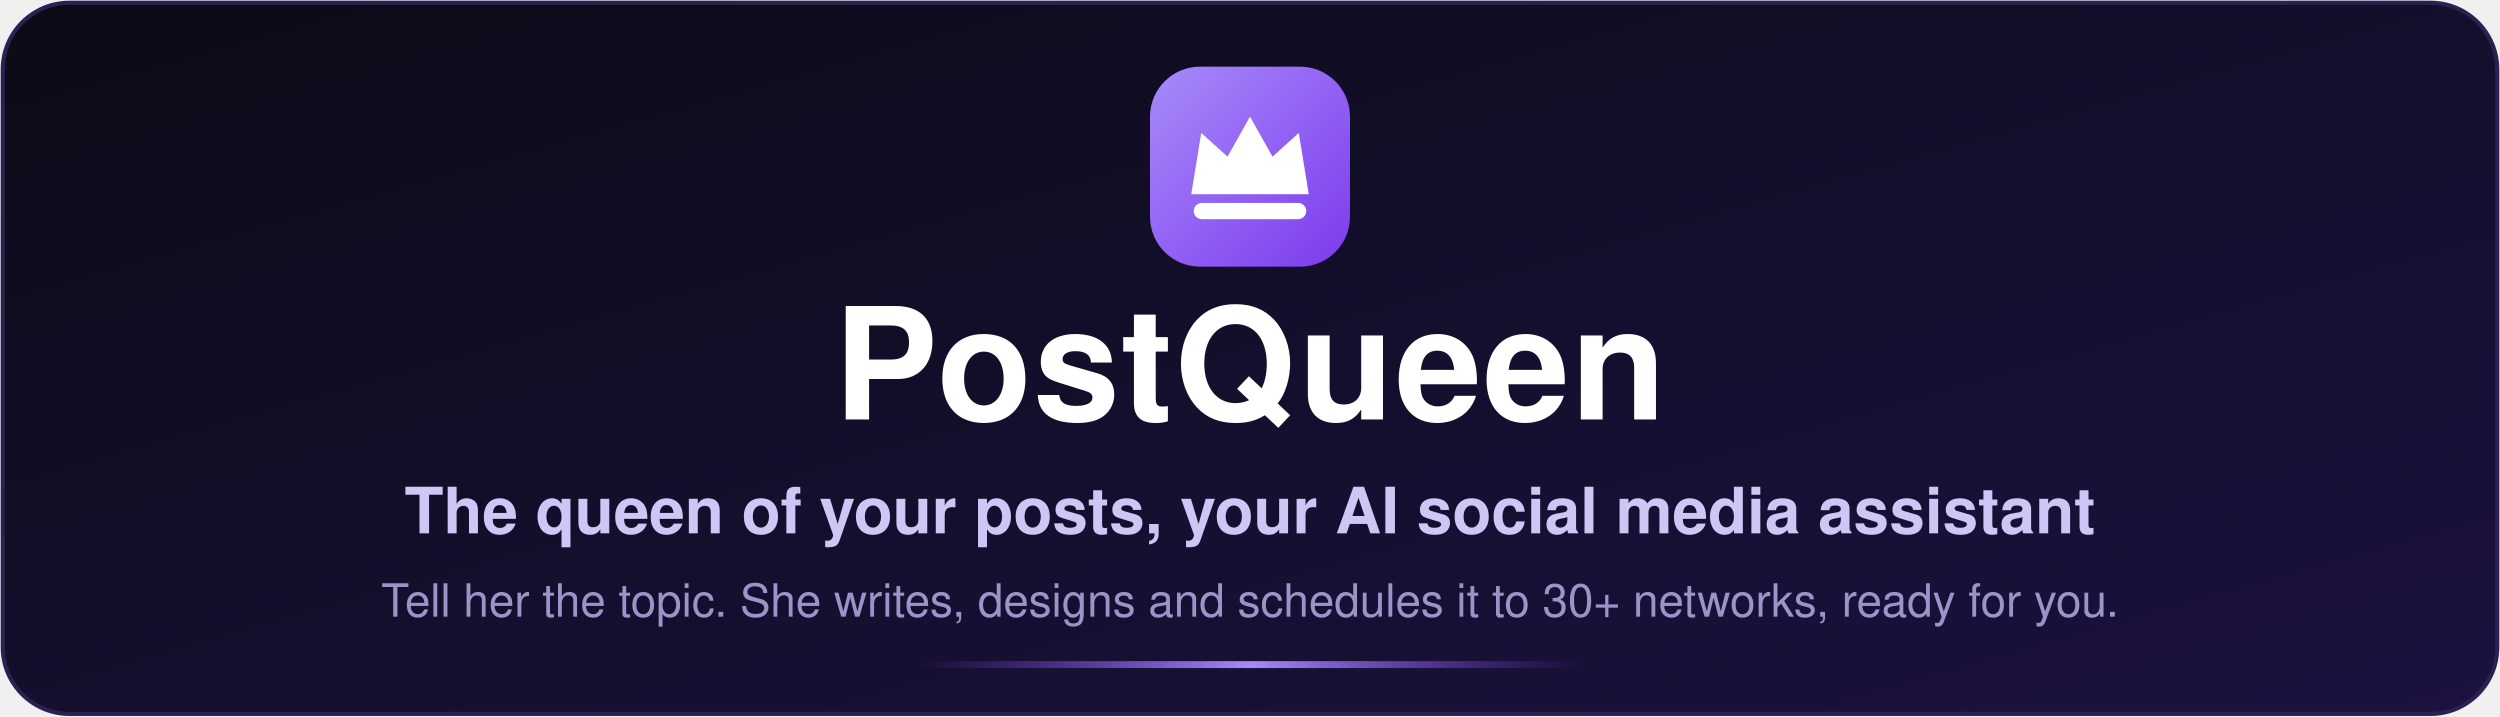
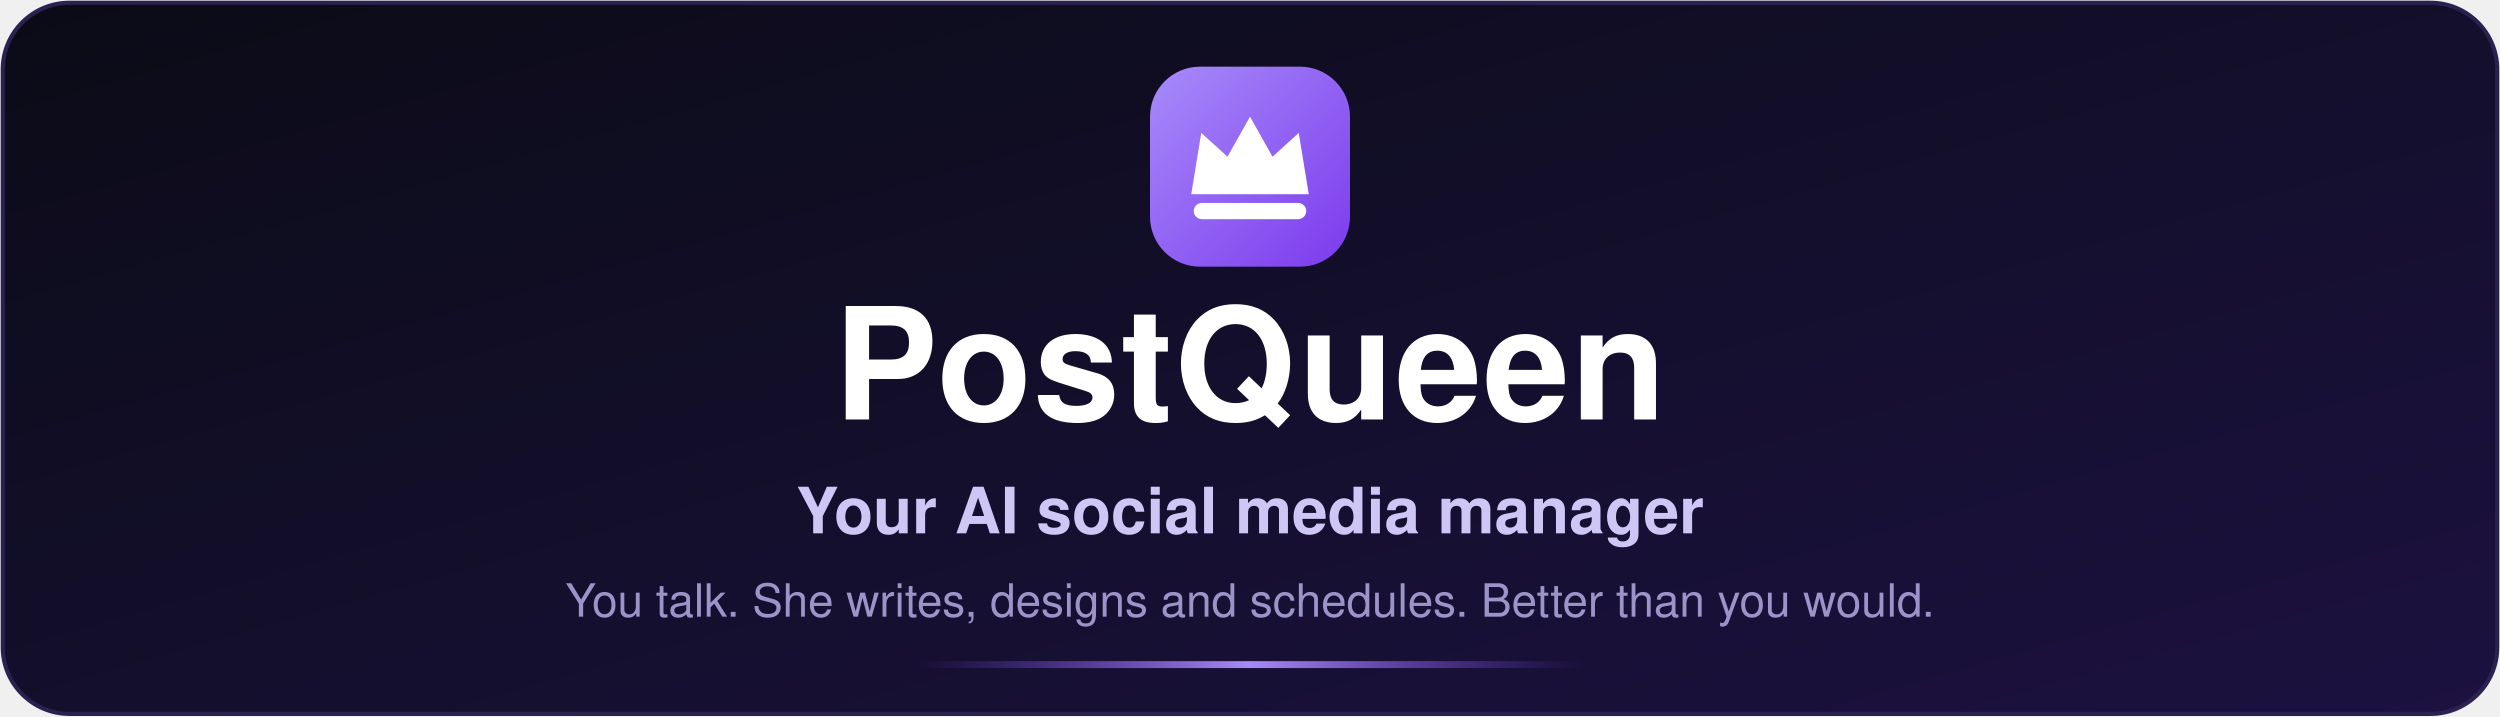
<svg xmlns="http://www.w3.org/2000/svg" width="900" height="258" viewBox="0 0 900 258" role="img" aria-label="PostQueen, the queen of your posts, your AI social media assistant">
  <defs>
    <linearGradient id="bg" x1="0" y1="0" x2="1" y2="1">
      <stop offset="0" stop-color="#0b0b16" />
      <stop offset="0.55" stop-color="#140f2e" />
      <stop offset="1" stop-color="#1c1140" />
    </linearGradient>
    <linearGradient id="ring" x1="0" y1="0" x2="1" y2="1">
      <stop offset="0" stop-color="#a78bfa" />
      <stop offset="1" stop-color="#7c3aed" />
    </linearGradient>
    <linearGradient id="crownline" x1="0" y1="0" x2="1" y2="0">
      <stop offset="0" stop-color="#7c3aed" stop-opacity="0" />
      <stop offset="0.5" stop-color="#a78bfa" />
      <stop offset="1" stop-color="#7c3aed" stop-opacity="0" />
    </linearGradient>
  </defs>
  <rect x="1" y="1" width="898" height="256" rx="24" fill="url(#bg)" stroke="#2a2150" stroke-width="1.5" />
  <g transform="translate(414,24) scale(2.25)">
    <rect width="32" height="32" rx="8" fill="url(#ring)" />
    <path d="M6.6 20.4 L8.2 10.6 L12.4 14.4 L16 8 L19.6 14.4 L23.8 10.6 L25.4 20.4 Z" fill="#ffffff" />
    <rect x="7" y="21.8" width="18" height="2.6" rx="1.3" fill="#ffffff" />
  </g>
  <text x="450" y="151" text-anchor="middle" font-family="'Segoe UI',Helvetica,Arial,sans-serif" font-size="56" font-weight="800" fill="#ffffff" letter-spacing="0.5">PostQueen</text>
-   <text x="450" y="192" text-anchor="middle" font-family="'Segoe UI',Helvetica,Arial,sans-serif" font-size="23" font-weight="600" fill="#cec7f5">The queen of your posts, your AI social media assistant</text>
-   <text x="450" y="222" text-anchor="middle" font-family="'Segoe UI',Helvetica,Arial,sans-serif" font-size="16.5" font-weight="400" fill="#9c94c9">Tell her the topic. She writes, designs and schedules it to 30+ networks, ready for you.</text>
+   <text x="450" y="192" text-anchor="middle" font-family="'Segoe UI',Helvetica,Arial,sans-serif" font-size="23" font-weight="600" fill="#cec7f5">Your AI social media manager</text>
+   <text x="450" y="222" text-anchor="middle" font-family="'Segoe UI',Helvetica,Arial,sans-serif" font-size="16.5" font-weight="400" fill="#9c94c9">You talk. She writes, designs and schedules. Better than you would.</text>
  <rect x="330" y="238" width="240" height="2.5" rx="1.25" fill="url(#crownline)" />
</svg>
